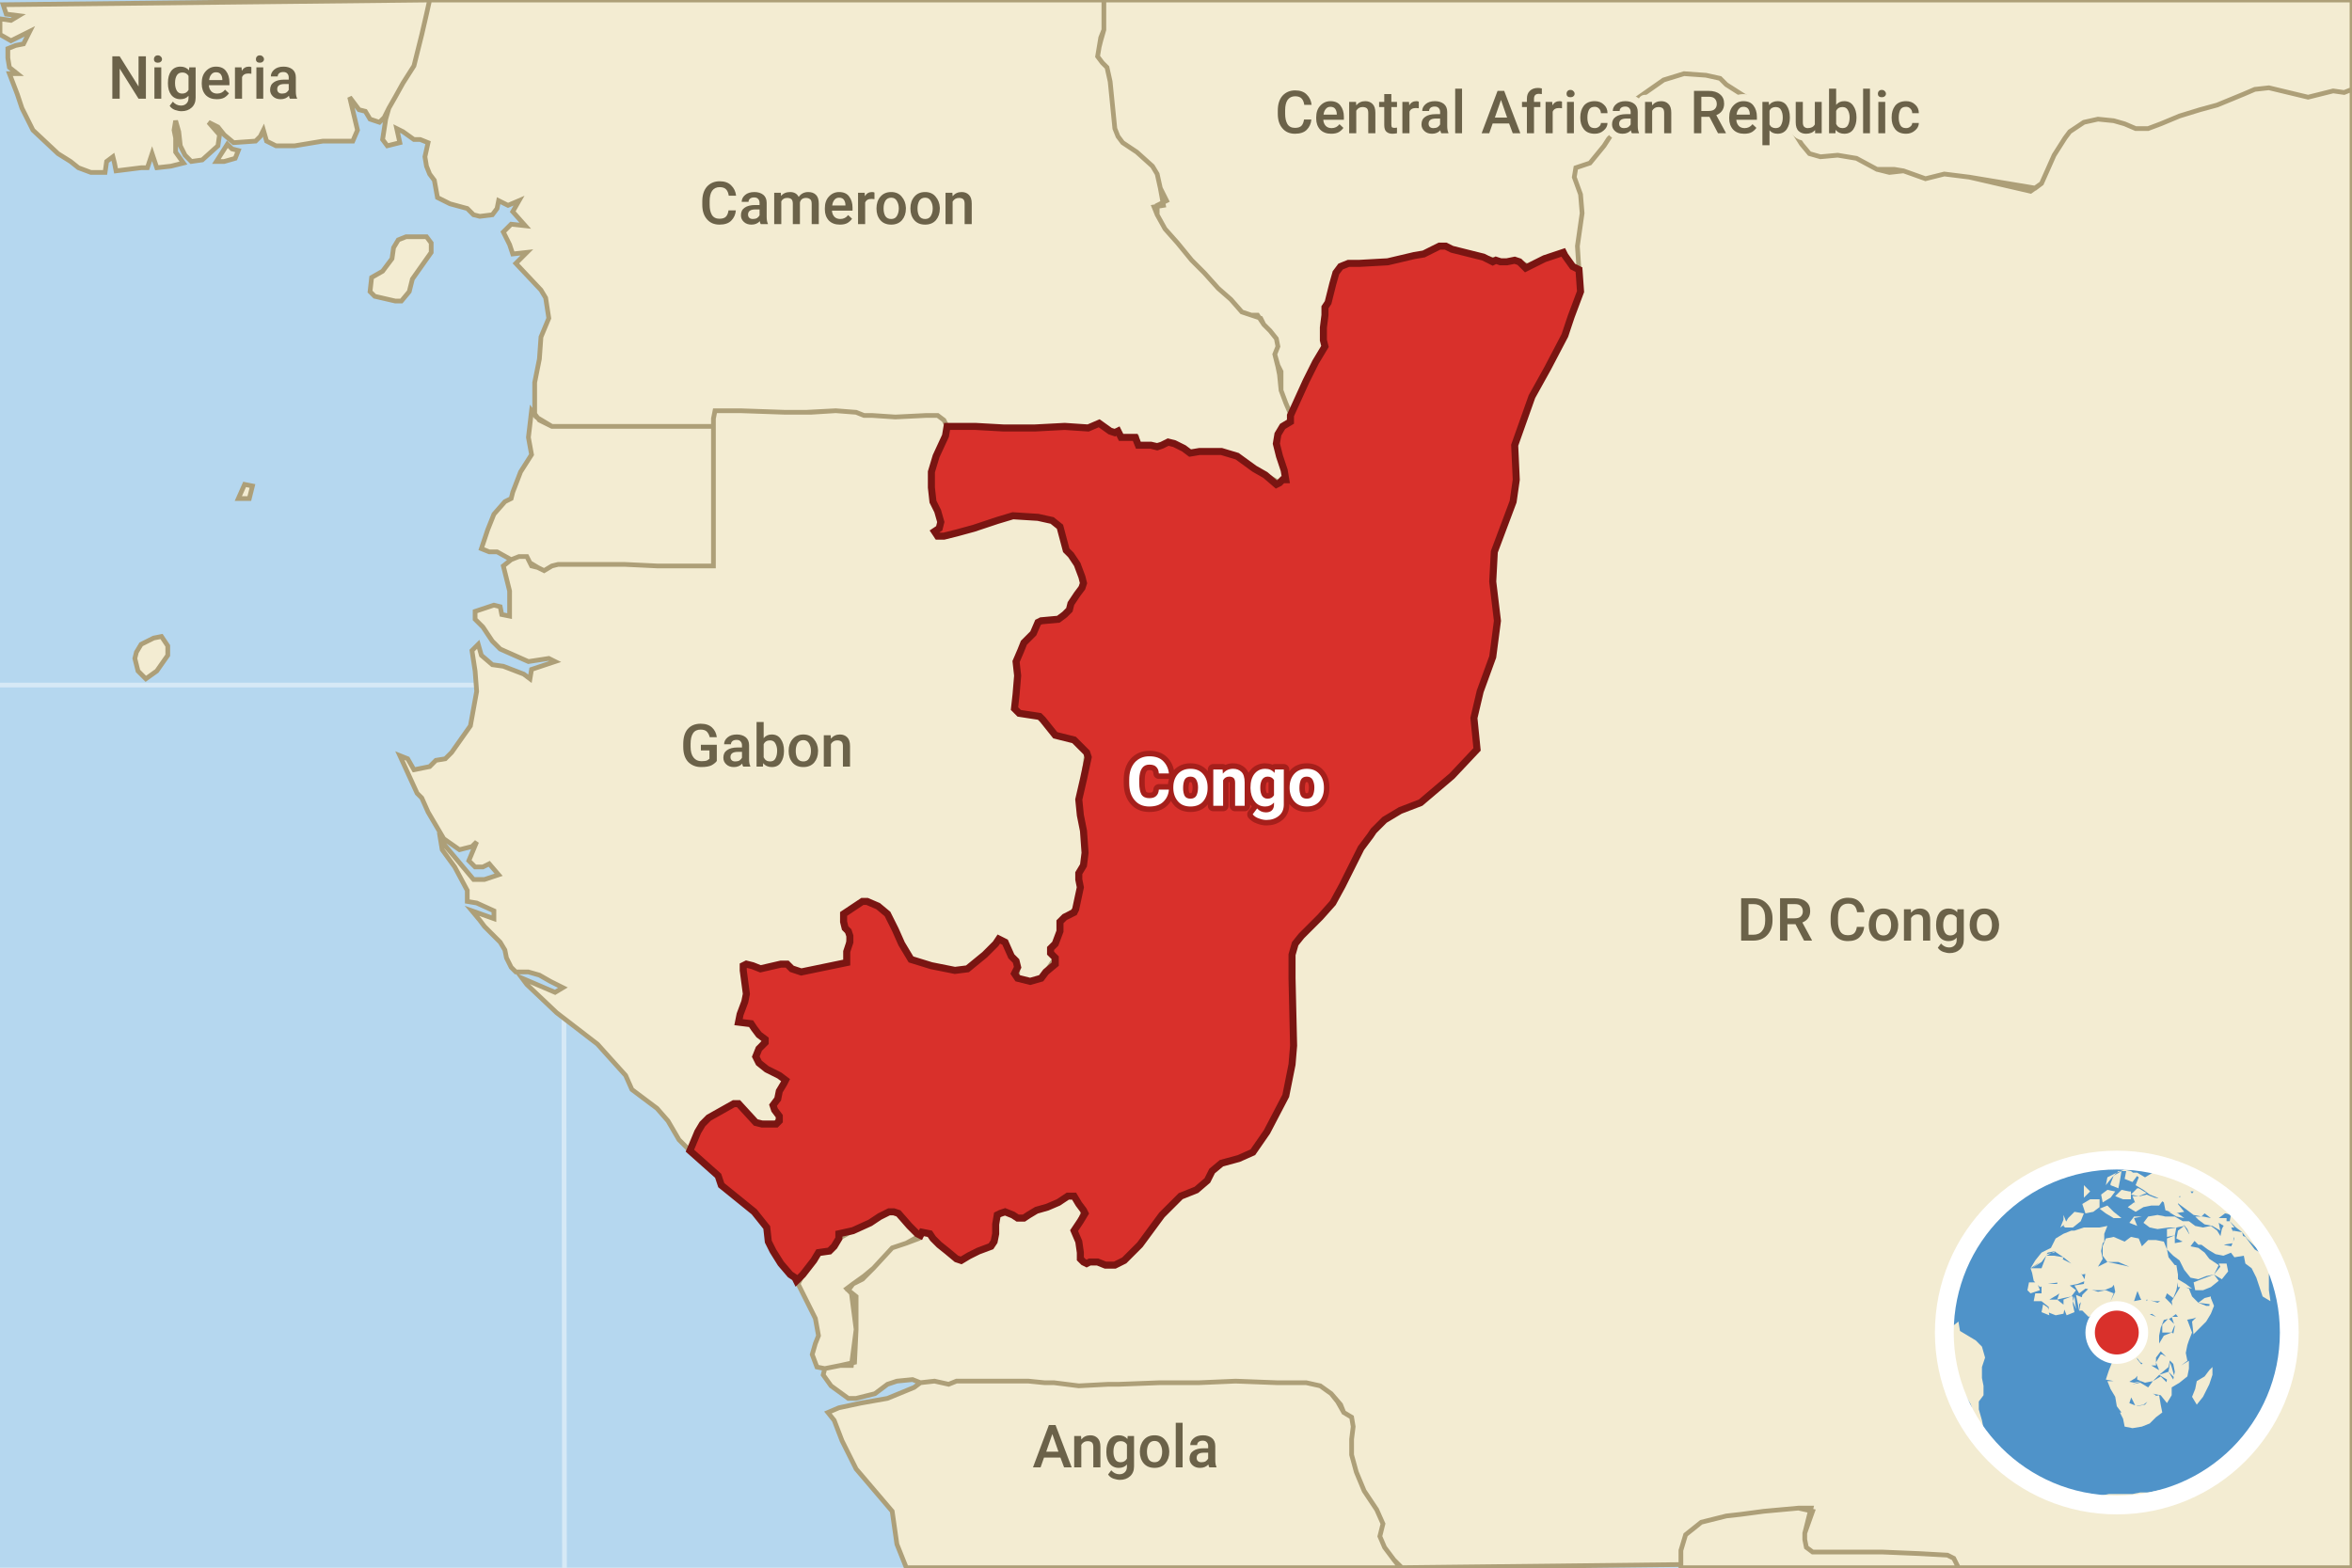
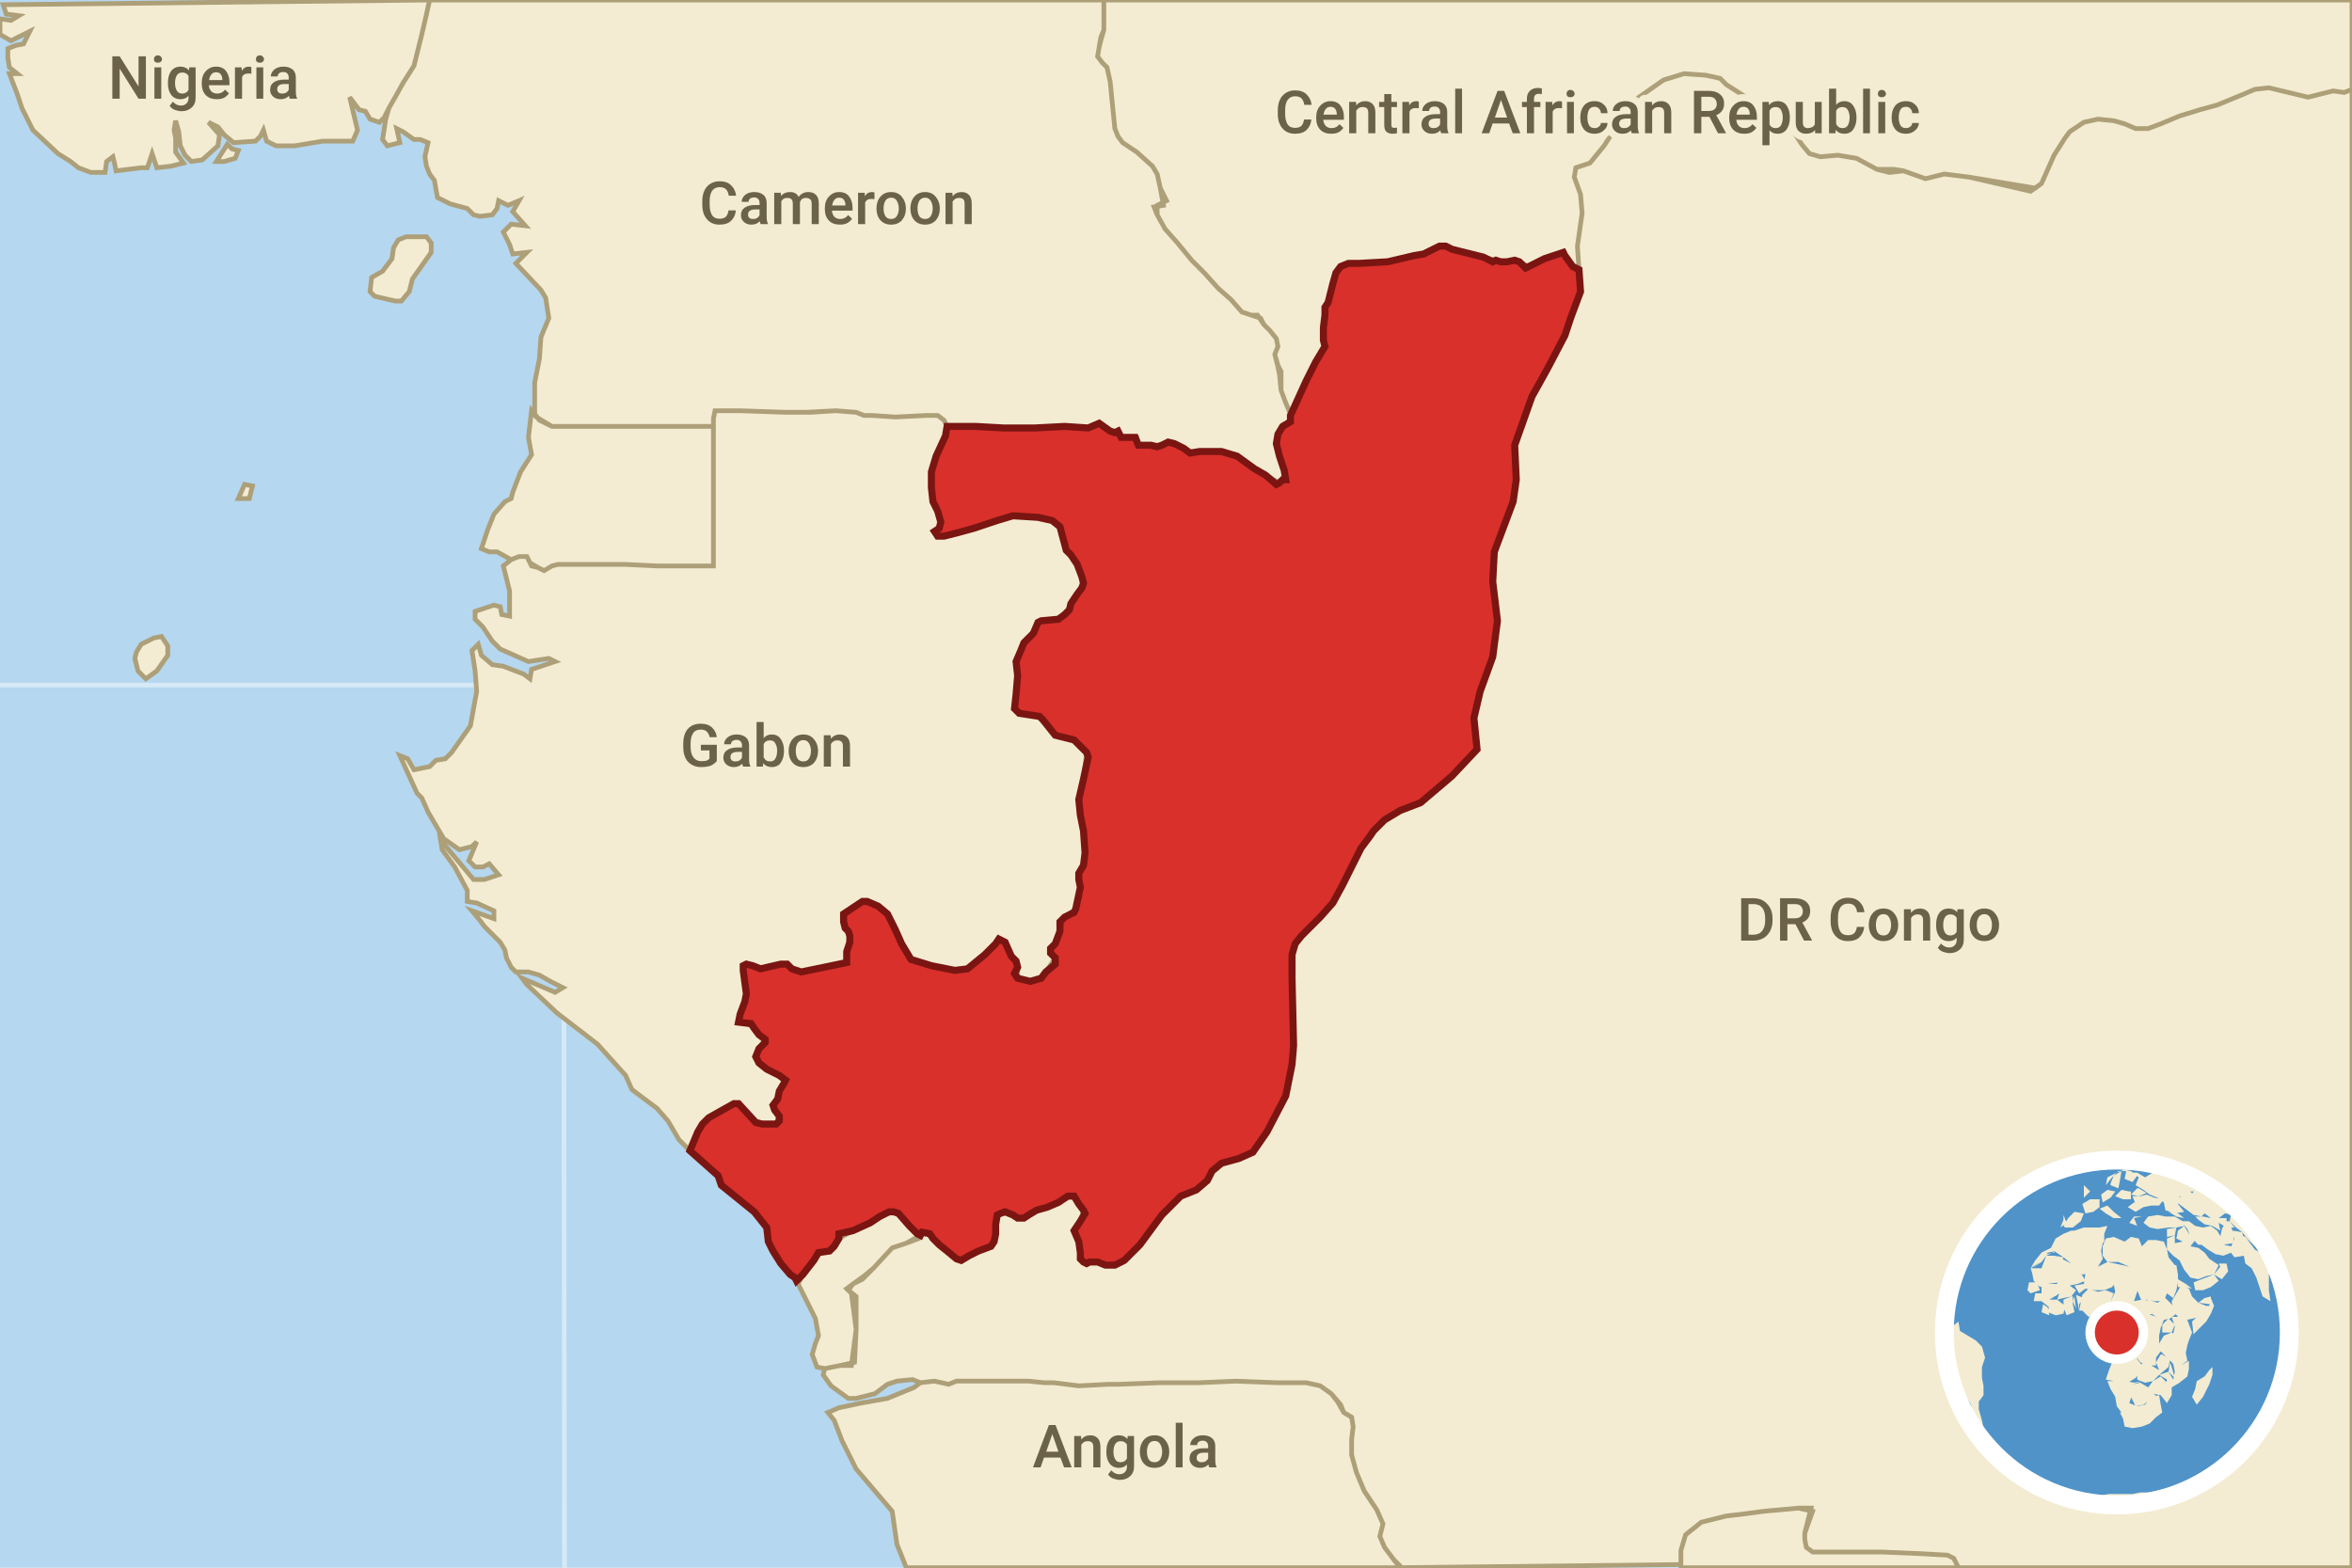
<svg xmlns="http://www.w3.org/2000/svg" viewBox="0 0 150 100">
  <style>.o{fill:#b5d7ef}.g{fill:none;stroke:#fff;stroke-opacity:.45;stroke-width:.3}.l{fill:#f3ecd2;stroke:#ad9f78;stroke-width:.3}.t{fill:#d9302b;stroke:#7a1512;stroke-width:.45}.mh{fill:none;stroke:#fff;stroke-width:3}.m{fill:none;stroke:#d9302b;stroke-width:1.6}.io{fill:#4f93c9}.il{fill:#f3ecd2}.id{fill:#d9302b;stroke:#fff;stroke-width:.6}.ir{fill:none;stroke:#fff;stroke-width:1.2}.n{font:500 3.8px system-ui,-apple-system,'Segoe UI',Roboto,Arial,sans-serif;fill:#6b6249;text-anchor:middle;paint-order:stroke;stroke:#f3ecd2;stroke-width:.9;stroke-linejoin:round}.fb{fill:none;stroke:#00000040;stroke-width:.15}.tn{font-weight:650;fill:#fff;stroke:#a51f1b;stroke-width:.7}.tn .fb{stroke:#ffffffb0;stroke-width:.3}</style>
  <rect class="o" width="150" height="100" />
  <path class="g" d="M0 43.7L16.4 43.7L35.4 43.7L54.3 43.6L73.3 43.6L92.3 43.6L111.3 43.7L130.2 43.7L149.2 43.7M36 100L35.9 0M110.7 100L110.8 0" />
  <path class="l" d="M15.9 31.8L15.2 31.8L15.6 30.9L16.1 31ZM10 42.8L9.3 43.3L8.8 42.8L8.6 42L8.7 41.6L9 41.1L9.8 40.7L10.3 40.6L10.7 41.2L10.7 41.8ZM15 10.1L14.3 10.3L13.8 10.3L14.5 9.2L14.8 9.5L15.2 9.6ZM27.4 0L27.2 0.9L26.9 2.2L26.4 4.2L25.7 5.3L25.2 6.2L24.8 6.9L24.5 7.5L24.2 7.8L23.6 7.6L23.3 7.1L22.9 7L22.3 6.2L22.8 8.3L22.5 9L20.6 9L18.8 9.3L17.6 9.3L17 9L16.8 8.3L16.6 8.7L16.3 9L14.9 9.1L14.3 8.6L13.9 8.1L13.3 7.8L14 8.6L13.9 9.3L12.9 10.2L12.2 10.3L11.8 9.9L11.5 9.3L11.4 8.4L11.2 7.7L11.1 8.3L11.2 8.8L11.2 9.7L11.7 10.4L10.9 10.6L10 10.7L9.7 9.8L9.4 10.7L9 10.7L7.4 10.9L7.3 10.4L7.2 10L6.8 10.3L6.7 11L5.8 11L5 10.7L4.5 10.3L3.7 9.8L2.1 8.3L1.8 7.7L1.4 6.9L1.1 6L0.6 4.7L1.1 4.7L0.6 4.3L0.5 3.7L0.5 3.1L1 2.9L1.5 2.8L1.7 2.4L1.9 2L0.7 2.6L0 2.2L0 1.2L0.7 1.3L1.2 1L0.4 0.9L0.2 0.3ZM60.4 27.2L60.3 27.8L59.7 29.1L59.4 30.1L59.4 31.1L59.5 32L59.8 32.6L60 33.3L59.9 33.7L59.8 34.2L60.2 34.2L61 34L62.1 33.7L63.6 33.2L64.6 32.9L66.2 33L67.1 33.2L67.6 33.6L68 35.1L68.3 35.4L68.7 36L69 36.8L69.1 37.2L68.7 37.9L68.3 38.5L68.2 38.9L67.9 39.2L67.5 39.5L66.4 39.6L65.9 40.4L65.3 41L65.1 41.5L64.8 42.2L64.9 43.1L64.8 44.3L64.7 45.2L65 45.5L66.3 45.7L66.9 46.4L67.3 46.9L68.5 47.2L68.9 47.6L69.3 48L69.1 49.7L68.8 51L68.9 52L69.1 53L69.2 54.4L69.1 55.2L68.8 55.7L68.9 56.6L68.6 58L67.9 58.5L67.6 58.8L67.6 59.4L67.3 60.2L67 60.5L67.3 61.1L66.7 62L66.4 62.4L65.7 62.6L64.9 62.4L64.9 61.7L64.8 61.3L64.5 61L64.1 60.1L63.7 59.9L62.8 60.9L61.7 61.8L60.9 61.9L59.4 61.6L58.1 61.2L57.5 60.2L57.1 59.3L56.6 58.3L56 57.8L55.3 57.5L54.1 58.1L53.8 58.8L53.9 59.2L54.2 59.7L54 60.7L54 61.4L51.1 62L50.5 61.8L50.2 61.5L49.8 61.5L48.5 61.8L48 61.6L47.6 61.5L47.4 61.9L47.6 63.4L47.5 63.9L47.2 64.7L47.1 65.2L47.9 65.3L48.4 66L48.8 66.3L48.4 66.9L48.2 67.4L48.4 67.8L48.9 68.2L49.7 68.6L50.1 68.9L49.7 69.6L49.6 70.1L49.3 70.5L49.7 71.2L49.5 71.7L49 71.7L48.2 71.6L47.1 70.4L45.2 71.3L44.8 71.7L44.5 72.2L44 73.4L43.3 72.7L42.6 71.5L41.9 70.7L40.3 69.5L39.9 68.6L38.1 66.6L35.5 64.6L33.6 62.8L33.3 62.4L35.4 63.3L35.9 63L35.1 62.6L34.4 62.2L33.7 62L32.9 62L32.6 61.7L32.3 61.1L32.2 60.6L31.9 60.1L30.9 59.1L30.6 58.7L30.1 58.1L31.5 58.6L31.5 58.1L30.4 57.6L29.8 57.5L29.8 56.8L29 55.3L28.2 54.2L28.1 53.6L30.2 56.1L30.9 56.1L31.8 55.8L31.2 55.1L30.8 55.3L30.3 55.3L29.9 54.9L30.4 53.7L30.1 54L29.3 54.2L28.3 53.5L27.3 51.8L26.9 50.9L26.6 50.6L25.5 48.2L26 48.4L26.4 49.1L27.4 48.9L27.8 48.5L28.4 48.4L28.8 48L30 46.3L30.4 44.1L30.3 42.8L30.1 41.5L30.5 41.1L30.7 41.8L31.4 42.4L32.1 42.5L33.4 43L33.8 43.3L33.9 42.7L35.4 42.2L35 42L33.7 42.2L31.9 41.4L31.4 40.9L30.8 40L30.3 39.5L30.3 39L31.5 38.6L31.9 38.7L32 39.2L32.5 39.3L32.5 37.7L32.1 36.1L32.6 35.7L33.1 35.5L33.6 35.5L33.8 35.9L34.3 36.2L34.7 36.4L35.2 36.1L35.6 36L36.7 36L37.8 36L39.8 36L41.9 36.1L43.9 36.1L45.5 36.1L45.5 35.1L45.5 33.7L45.5 32L45.5 30.4L45.5 28.9L45.5 27.2L45.5 26.7L45.6 26.2L47.2 26.2L50.1 26.3L51.4 26.3L53.3 26.2L54.6 26.3L55.1 26.5L55.6 26.5L57.1 26.6L59.1 26.5L59.8 26.5L60.2 26.8ZM25.9 15.1L27.2 15.1L27.5 15.5L27.5 16.1L26.3 17.8L26.1 18.6L25.6 19.2L25.2 19.2L23.9 18.9L23.6 18.6L23.7 17.7L24.4 17.3L25 16.5L25.1 15.8L25.4 15.3ZM45.5 27.2L45.5 28.9L45.5 30.4L45.5 32L45.5 33.7L45.5 35.1L45.5 36.1L43.9 36.1L41.9 36.1L39.8 36L37.8 36L36.7 36L35.6 36L35.2 36.1L34.7 36.4L34.3 36.2L33.9 36.1L33.6 35.5L33.1 35.5L32.6 35.7L31.7 35.2L31.2 35.2L30.7 35L31.1 33.8L31.5 32.8L32.2 32L32.6 31.8L32.7 31.4L33.2 30.1L33.9 29L33.7 27.9L33.9 26.2L34.2 26.6L35.2 27.2L37.7 27.2L39.2 27.2L41.4 27.2L43.7 27.2ZM124.9 100L124.6 99.4L124.2 99.2L122.4 99.1L120 99L117.9 99L115.6 99L115.2 98.7L115.1 98.2L115.1 97.8L115.6 96.4L114.7 96.2L112.5 96.4L111 96.6L110.1 96.7L108.5 97.1L107.5 97.9L107.2 98.9L107.2 99.8L89.4 100L88.9 99.5L88.3 98.7L88 98L88.2 97.2L87.8 96.3L87 95.1L86.5 93.9L86.2 92.8L86.2 91.8L86.3 91L86.2 90.4L85.7 90.1L85.5 89.6L84.9 88.9L84.2 88.4L83.3 88.2L81.4 88.2L78.8 88.1L76.5 88.2L74 88.2L71.4 88.3L70.7 88.3L68.8 88.4L67.2 88.2L66.6 88.2L65.6 88.1L64 88.1L63.1 88.1L61 88.1L60.5 88.3L59.6 88.1L58.7 88.2L58.2 88L57.2 88.1L56.6 88.3L55.8 88.9L54.6 89.2L54.1 89.2L53 88.4L52.5 87.7L52.6 87.3L53.6 87.1L54.3 87.1L54.6 84.8L54.6 82.7L54.1 82.3L54.4 81.9L55 81.6L55.7 80.9L56.9 79.6L57.8 79.3L58.6 79L58.8 78.6L59.2 78.6L59.5 79L59.9 79.4L60.4 79.8L61 80.3L61.8 80.1L62.4 79.8L63.2 79.5L63.5 78.7L63.5 78.1L63.6 77.5L64.1 77.3L64.6 77.5L65.3 77.7L66.1 77.2L66.8 77L67.5 76.7L68.1 76.3L68.5 76.3L68.8 76.8L69.1 77.2L68.9 77.9L68.5 78.5L68.8 79.2L68.9 79.9L69.1 80.5L69.5 80.5L70 80.5L70.5 80.7L71.1 80.7L71.7 80.4L72.7 79.4L74.1 77.5L75.3 76.3L76.3 75.9L77 75.3L77.3 74.7L77.9 74.2L79 73.9L79.9 73.5L80.8 72.2L82 69.9L82.4 67.9L82.5 66.7L82.4 62.4L82.4 60.9L82.6 60.2L83 59.7L84.2 58.5L85 57.6L85.6 56.5L86.8 54.1L87.4 53.3L88.3 52.3L89.3 51.7L90.6 51.2L92.6 49.5L94.2 47.8L94 45.8L94.4 44.1L95.2 41.9L95.5 39.6L95.2 37.1L95.3 35.2L96.2 32.8L96.5 32L96.7 30.6L96.6 28.4L97.7 25.3L98.7 23.5L99.8 21.4L100.2 20.2L100.8 18.6L100.7 17.2L100.6 15.7L100.9 13.6L100.8 12.4L100.4 11.3L100.5 10.7L101.4 10.4L102.3 9.3L104.1 6.5L106.1 5.1L107.4 4.7L108.8 4.8L109.7 5L110.1 5.4L111.2 6.1L112.9 7L114.2 8.1L114.9 9.2L115.4 9.8L116.1 10L117.2 9.9L118.4 10.1L119.7 10.8L120.5 11L121.4 10.9L122.8 11.4L124 11.1L125.6 11.3L129.5 12.2L130.2 11.7L131 9.9L131.7 8.8L132 8.4L132.9 7.8L133.8 7.6L134.8 7.7L135.5 7.9L136.2 8.2L137 8.2L137.8 7.9L139 7.4L140.3 7L141.4 6.7L143.1 6L143.8 5.7L144.7 5.6L147.2 6.2L148.8 5.8L149.5 5.9L150 5.7L150 100ZM150 5.7L149.5 5.9L148.8 5.8L147.2 6.2L144.7 5.6L143.8 5.7L143.1 6L141.4 6.7L140.3 7L139 7.4L137.8 7.9L137 8.2L136.2 8.2L135.5 7.9L134.8 7.7L133.8 7.6L132.9 7.8L132 8.4L131.7 8.8L131 9.9L130.2 11.7L129.8 12L125.6 11.3L124 11.1L122.8 11.4L121.4 10.9L120.8 10.8L119.7 10.8L118.4 10.1L117.2 9.9L116.1 10L115.4 9.8L114.9 9.2L114.2 8.1L112.9 7L111.2 6.1L110.1 5.4L109.7 5L108.8 4.8L107.4 4.7L106.1 5.1L104.1 6.5L102.3 9.3L101.4 10.4L100.5 10.7L100.4 11.3L100.8 12.4L100.9 13.6L100.6 15.7L100.7 17.2L100.3 17L99.8 16.3L98.5 16.5L97.9 16.8L97.5 17L96.9 16.7L96.1 16.7L95.4 16.6L94.6 16.4L92.6 15.9L92.2 15.7L91.8 15.7L90.8 16.2L90.2 16.3L88.5 16.7L86.7 16.8L86 16.8L85.5 17L85.2 17.4L85 18.1L84.7 19.3L84.5 20.1L84.4 20.9L84.4 21.7L84.5 22.1L83.9 23.1L83.3 24.3L82.8 25.4L82.3 26.4L82 25.7L81.7 24.9L81.6 23.9L81.5 23.4L81.3 22.6L81.5 22.1L81.4 21.6L81 21.1L80.6 20.7L80.4 20.3L79.8 20.1L79.2 19.9L78.5 19.1L77.7 18.4L76.8 17.4L76 16.6L75.1 15.5L74.3 14.6L73.8 13.7L73.6 13.2L74.2 13.1L74 12L73.8 11.1L73.5 10.6L72.5 9.7L71.6 9.1L71.3 8.7L71.1 8.2L70.8 5.2L70.6 4.3L70.3 4L70 3.6L70.1 3L70.2 2.6L70.4 1.9L70.4 0L150 0ZM70.4 0L70.4 1.9L70.2 2.4L70.1 3L70 3.6L70.3 4L70.6 4.3L70.8 5.2L71.1 8.2L71.3 8.7L71.6 9.1L72.5 9.7L73.5 10.6L73.8 11.1L74 12L74.4 12.8L73.8 13.1L73.8 13.7L74.3 14.6L75.1 15.5L76 16.6L76.8 17.4L77.7 18.4L78.5 19.1L79.2 19.9L79.8 20.1L80.2 20.1L80.6 20.7L81 21.1L81.4 21.6L81.5 22.1L81.3 22.6L81.5 23.3L81.7 23.7L81.7 24.9L82 25.7L82.3 26.4L82.3 26.9L81.8 27.2L81.5 27.7L81.4 28.3L81.6 29.1L81.9 30L82 30.6L81.6 30.8L80.7 30.3L80 29.9L78.9 29.1L77.9 28.8L76.5 28.8L75.9 28.9L75.5 28.6L74.9 28.3L74.5 28.2L74.1 28.4L73.4 28.4L72.6 28.4L72.5 27.9L71.5 27.9L71.3 27.5L70.8 27.5L70.1 27L69.4 27.3L67.9 27.2L66 27.3L64 27.3L62.2 27.2L60.4 27.2L60.2 26.8L59.8 26.5L59.1 26.5L57.1 26.6L55.6 26.5L55.1 26.5L54.6 26.3L53.3 26.2L51.7 26.3L50.1 26.3L47.2 26.2L45.6 26.2L45.5 26.7L45.5 27.2L43.7 27.2L41.4 27.2L39.2 27.2L37.7 27.2L35.2 27.2L34.4 26.8L34.1 26.4L34.1 24.4L34.4 22.9L34.5 21.5L35 20.3L34.8 19L34.5 18.5L32.9 16.8L33.6 16.1L32.7 16.2L32.5 15.6L32.1 14.8L32.6 14.3L33.5 14.4L32.7 13.5L33.1 12.8L32.4 13.1L31.8 12.8L31.7 13.3L31.4 13.7L30.6 13.8L30.2 13.7L29.8 13.3L28.7 13L27.9 12.6L27.7 11.5L27.4 11.1L27.2 10.6L27.1 10L27.3 9.1L26.8 8.9L26.4 8.9L25.7 8.4L25.3 8.2L25.5 9.1L24.7 9.3L24.4 8.9L24.6 7.6L24.8 6.9L25.2 6.2L25.7 5.3L26.4 4.2L26.9 2.2L27.2 0.9L27.4 0L70.4 0ZM58.7 78.8L57.8 79.3L56.9 79.6L55.7 80.9L55.1 81.4L54.4 81.9L54 82.2L54.3 82.5L54.6 84.8L54.5 86.9L53.6 87.1L52.6 87.3L52.1 87.2L51.8 86.4L52 85.7L52.2 85.2L52 84.1L51.5 83.1L50.9 81.9L51.2 81.3L51.9 80.4L52.2 79.9L52.9 79.8L53.2 79.5L53.5 79L54.4 78.5L55.5 78L56.1 77.6L56.7 77.3L57.3 77.4L58 78.2L58.5 78.7ZM57.8 100L57.2 98.5L56.9 96.4L54.6 93.7L53.7 91.9L53.2 90.6L52.8 90.1L53.5 89.8L54.9 89.5L56.6 89.2L58.3 88.5L58.7 88.2L59.6 88.1L60.5 88.3L61 88.1L63.1 88.1L64 88.1L65.6 88.1L66.6 88.2L67.2 88.2L68.8 88.4L70.7 88.3L71.4 88.3L74 88.2L76.5 88.2L78.8 88.1L81.4 88.2L83.3 88.2L84.2 88.4L84.9 88.9L85.3 89.4L85.7 90.1L86.2 90.4L86.3 91L86.2 91.8L86.2 92.8L86.5 93.9L87 95.1L87.8 96.3L88.2 97.2L88 98L88.3 98.7L88.9 99.5L89.3 100L57.8 100ZM107.2 100L107.2 98.9L107.5 97.9L108.5 97.1L110.1 96.7L111 96.6L112.5 96.4L114.7 96.2L115.5 96.2L115.1 97.8L115.1 98.2L115.2 98.7L115.6 99L117.9 99L120 99L122.4 99.1L124.2 99.2L124.6 99.4L124.9 100L107.2 100Z" />
  <path class="t" d="M44 73.4L44.5 72.2L44.8 71.7L45.2 71.3L46.8 70.4L47.1 70.4L48.2 71.6L48.6 71.7L49 71.7L49.5 71.7L49.7 71.5L49.7 71.2L49.4 70.8L49.3 70.5L49.6 70.1L49.7 69.6L50 69.1L50.1 68.9L49.7 68.6L48.9 68.2L48.4 67.8L48.2 67.4L48.4 66.9L48.8 66.5L48.8 66.3L48.4 66L48.1 65.6L47.9 65.3L47.1 65.2L47.2 64.7L47.5 63.9L47.6 63.4L47.4 61.9L47.4 61.6L47.6 61.5L48 61.6L48.5 61.8L49.8 61.5L50.2 61.5L50.5 61.8L51.1 62L54 61.4L54 60.7L54.2 60.1L54.2 59.7L54.1 59.4L53.9 59.2L53.8 58.8L53.8 58.3L54.1 58.1L55 57.5L55.3 57.5L56 57.8L56.6 58.3L57.1 59.3L57.5 60.2L58.1 61.2L59.4 61.6L60.9 61.9L61.7 61.8L62.8 60.9L63.5 60.2L63.7 59.9L64.1 60.1L64.5 61L64.8 61.3L64.9 61.7L64.7 62.1L64.9 62.4L65.7 62.6L66.4 62.4L66.7 62L67.3 61.5L67.3 61.1L67 60.8L67 60.5L67.3 60.2L67.6 59.4L67.6 58.8L67.9 58.5L68.5 58.2L68.6 58L68.9 56.6L68.8 56.1L68.8 55.7L69.1 55.2L69.2 54.4L69.1 53L68.9 52L68.8 51L69.1 49.7L69.4 48.3L69.3 48L68.9 47.6L68.5 47.2L67.3 46.9L66.9 46.4L66.5 45.9L66.3 45.7L65 45.5L64.7 45.2L64.8 44.3L64.9 43.1L64.8 42.2L65.1 41.5L65.3 41L65.9 40.4L66.2 39.7L66.4 39.6L67.5 39.5L67.9 39.2L68.2 38.9L68.3 38.5L68.7 37.9L69 37.5L69.1 37.2L69 36.8L68.7 36L68.3 35.4L68 35.1L67.6 33.6L67.1 33.2L66.2 33L64.6 32.9L63.6 33.2L62.1 33.7L61 34L60.2 34.2L59.8 34.2L59.6 33.9L59.9 33.7L60 33.3L59.8 32.6L59.5 32L59.4 31.1L59.4 30.1L59.7 29.1L60.3 27.8L60.4 27.2L62.2 27.2L64 27.3L66 27.3L67.9 27.2L69.4 27.3L70.1 27L70.8 27.5L71.1 27.6L71.3 27.5L71.5 27.9L72.4 27.9L72.6 28.4L73.4 28.4L73.8 28.5L74.1 28.4L74.5 28.2L74.9 28.3L75.5 28.6L75.9 28.9L76.5 28.8L77.9 28.8L78.9 29.1L80 29.9L80.7 30.3L81.4 30.9L81.6 30.8L81.8 30.6L82 30.6L81.9 30L81.6 29.1L81.4 28.3L81.5 27.7L81.8 27.2L82.3 26.9L82.3 26.5L82.8 25.4L83.3 24.3L83.9 23.1L84.5 22.1L84.4 21.7L84.4 20.9L84.5 20.1L84.5 19.6L84.7 19.3L85 18.1L85.2 17.4L85.5 17L86 16.8L86.7 16.8L88.5 16.7L90.2 16.3L90.8 16.2L91.8 15.7L92.2 15.7L92.6 15.9L94.6 16.4L95.2 16.7L95.4 16.6L95.7 16.7L96.1 16.7L96.6 16.6L96.9 16.7L97.3 17.1L97.5 17L97.9 16.8L98.5 16.5L99.7 16.1L99.8 16.3L100.3 17L100.7 17.2L100.8 18.6L100.2 20.2L99.8 21.4L98.7 23.5L97.7 25.3L96.6 28.4L96.7 30.6L96.5 32L96.2 32.8L95.3 35.2L95.2 37.1L95.5 39.6L95.2 41.9L94.4 44.1L94 45.8L94.2 47.8L92.6 49.5L90.6 51.2L89.3 51.7L88.3 52.3L87.6 53L87.4 53.3L86.8 54.1L85.6 56.5L85 57.6L84.2 58.5L83 59.7L82.6 60.2L82.4 60.9L82.4 62.4L82.5 66.7L82.4 67.9L82 69.9L80.8 72.2L79.9 73.5L79 73.9L77.9 74.2L77.3 74.7L77 75.3L76.3 75.9L75.3 76.3L74.1 77.5L72.7 79.4L71.7 80.4L71.1 80.7L70.5 80.7L70 80.5L69.5 80.5L69.3 80.6L69.1 80.5L68.9 80.3L68.9 79.9L68.8 79.2L68.5 78.5L68.9 77.9L69.2 77.4L69.1 77.2L68.8 76.8L68.5 76.3L68.1 76.3L67.5 76.7L66.8 77L66.1 77.2L65.6 77.5L65.3 77.7L64.9 77.7L64.6 77.5L64.1 77.3L63.8 77.4L63.6 77.5L63.5 78.1L63.5 78.7L63.4 79.2L63.2 79.5L62.4 79.8L61.8 80.1L61.3 80.4L61 80.3L60.4 79.8L59.9 79.4L59.5 79L59.3 78.7L58.8 78.6L58.7 78.8L58.5 78.7L58 78.2L57.3 77.4L57 77.3L56.7 77.3L56.1 77.6L55.5 78L54.4 78.5L53.5 78.7L53.5 79L53.2 79.5L52.9 79.8L52.2 79.9L51.9 80.4L51.2 81.3L50.8 81.7L50.7 81.5L50.4 81.3L49.8 80.6L49.3 79.8L49.1 79.4L49 79.2L48.9 78.3L48.1 77.3L46 75.6L45.8 75Z" />
-   <g class="n tn">
-     <text x="78.2" y="51.4" font-size="4.37">Congo</text>
-   </g>
  <g class="n">
    <text x="119.2" y="60.0">DR Congo</text>
    <text x="53.4" y="14.3">Cameroon</text>
    <text x="48.9" y="48.9">Gabon</text>
    <text x="101.9" y="8.5">Central African Republic</text>
    <text x="71.8" y="93.6">Angola</text>
    <text x="13.0" y="6.3">Nigeria</text>
  </g>
  <circle class="io" cx="135" cy="85" r="11" />
  <path class="il" d="M138.5 85L139.2 85.4L139.5 85.8L139.4 86.3L139.5 86.8L139.1 87.1L138.6 87L138.2 86.6L137.8 86.2L137.7 85.7L138 85.2ZM131.1 79.8L130.5 80.1L130.2 80.5L129.6 80.9L130.1 80.5L130.5 80L131 79.9ZM129.9 75.3L129.4 75.6L129 75.9L128.6 76.3L128.1 76.5L127.6 76.9L127.1 77.4L127.6 76.9L128.1 76.4L128.7 76L129.3 75.6ZM131.5 74.6L131 74.7L130.4 75L129.9 75.3L130.5 74.9L131.1 74.7ZM141.8 76.6L142.1 77.1L142.4 77.5L141.9 77.4L141.5 77.7L141.1 77.3L140.6 77.2L140.1 77.1L140.4 77.6L139.9 77.5L139.5 77.2L139.1 76.9L138.7 76.6L139.1 76.3L139.6 76.4L139.9 76L140.4 76L141.3 76.4ZM140.4 77.6L140.1 77.1L140.6 77.2L141.1 77.3L141.5 77.7L142 77.7L142 78.3L141.5 78L141 77.7L140.6 77.4ZM145.9 86.1L146 85.5L145.9 84.9L145.9 84.3L146 84.9L146 85.4ZM125.9 90.5L126.2 91L126.5 91.4L126.7 91.9L127 92.4L127.4 92.8L127.7 93.2L128.2 93.6L127.7 93.2L127.3 92.8L126.9 92.4L126.6 92L126.2 91.6L125.8 91L125.5 90.5L125.3 90L125.1 89.5L125.6 90ZM124.6 88.3L124.7 88.8L124.9 89.3L125.2 89.8L125.4 90.4L125.8 91L126.1 91.5L126.5 91.9L126.8 92.4L127.2 92.7L127.6 93.1L128 93.5L128.4 93.8L128 93.5L127.6 93.1L127.1 92.7L126.8 92.3L126.4 91.8L126.1 91.4L125.7 90.9L125.4 90.3L125.1 89.8L124.8 89L124.6 88.5ZM137.7 85.7L137.8 86.2L137.5 86.6L137.5 87.1L137 87.1L136.5 86.9L136.2 86.5L135.7 86.4L135.2 86L134.6 86L135 85.7L135.2 85.2L135.5 84.8L135.6 84.3L136 83.9L136.5 83.9L137 83.8L137.5 84L138 84.2L137.8 84.7L137.7 85.2ZM139.9 85.2L139.8 84.3L140.2 83.9L140.9 83.3L141 82.8L141.2 83.3L141 83.8L140.7 84.3L140.3 84.7L139.9 85.1ZM139.5 85.8L139.2 85.4L138.6 85.1L138.7 84.6L138.5 84L139 84L139.5 84.2L139.8 85L139.6 85.5ZM136.8 83.3L136.5 82.8L136.3 82.3L136.6 81.2L136.7 80.7L137.4 80.7L138.1 80.7L138.8 80.7L138.9 81.3L138.9 81.8L138.8 82.3L138.6 82.8L138.2 82.5L138 83L137.4 83L136.9 82.9ZM136.6 81.2L136.6 81.9L136.3 82.4L136.1 83L135.6 83.3L135 83.4L134.8 82.9L134.9 82.4L134.8 81.9L135.1 81.1L134.9 80.6L135.8 80.8ZM142 76.5L141.5 76.4L140.8 76.1L140.3 76L139.7 76L140 76.4L139.5 76.4L139 76.3L138.9 76.8L139.3 77.3L138.7 77.4L138.1 77.2L138 76.7L137.6 76.4L137.1 76.2L136.7 75.9L136.2 75.6L136.4 75.1L136 74.8L136.8 74.8L136.3 74.8L136.8 75.1L137.3 74.8L137.9 74.7L138.4 74.7L137.9 74.5L138.6 74.6L139.3 74.9L140 75.2L140.6 75.6L141.3 76L141.9 76.4ZM136.1 74.6L135.6 74.7L135.1 74.7L134.7 75.1L134.3 75.6L134.4 75.1L135 74.8L135.5 74.6L136 74.6ZM132.5 74.3L133 74.2L133.5 74.1L134 74.1L133.5 74.3L133 74.4L132.5 74.6L132 74.8L131.5 74.9L131 75.1L130.5 75.3L130.8 74.9L131.3 74.7L131.9 74.5L132.4 74.3ZM135.2 90.1L135.8 90.1L135.8 89.5L136.3 89.7L136.8 89.6L137.2 89.1L137.7 89L137.8 89.6L137.9 90.1L137.5 90.4L137.1 90.8L136.6 91L136 91.1L135.5 91L135.4 90.5ZM126.5 91.1L126.1 90.6L125.8 90.1L125.7 89.6L125.4 89.1L125.1 88.7L124.9 88.2L124.7 87.7L124.4 87.3L124.3 86.8L124.1 86.3L124.1 85.8L124.1 85.3L124 84.8L124.2 84.2L124.4 84.7L124.9 84.3L125 84.9L125.5 85.2L126 85.5L126.4 85.9L126.6 86.6L126.4 87.2L126.4 87.9L126.5 88.4L126.5 89L126.2 89.4L126.2 89.9L126.4 90.6ZM124.2 87.1L124.6 87.5L124.8 88L125.1 88.5L125 89.1L124.7 88.6L124.5 88.1L124.4 87.6ZM124 85.1L124.1 85.7L124.1 86.2L124.1 86.7L124.3 87.4L124.4 87.9L124.6 88.4L124.4 87.9L124.2 87.2L124.1 86.4L124 85.7ZM124.2 82.9L124.1 83.4L124.1 83.9L124.1 84.4L124.1 84.9L124.1 85.8L124 85.2L124 84.7L124.1 83.9L124.2 83.1ZM124.4 84L124.2 84.5L124.1 84L124.1 83.5L124.2 83L124.5 83.4ZM124.6 84.6L124.4 84.1L124.4 83.6L124.5 84.1ZM133.9 76.5L133.9 77L133.5 77.3L133 77.4L132.8 76.8L133.3 76.5L133.8 76.5ZM137.8 89L137.3 88.9L137 88.5L137.3 88.1L137.8 87.8L138.2 88.2L138.1 88.7ZM137.5 89L137.1 89.3L136.7 89.6L136.2 89.7L135.8 88.9L136 88.3L136.5 88.2L137 88.5L137.3 88.9ZM135.8 89.5L135.8 90.1L135.3 90.1L135 89.7L134.9 89.1L134.6 88.6L134.4 88.1L135.6 88.1L136.1 88.2L136.6 88.1L136 88.3L136 88.9ZM129.3 82.3L129.4 81.8L129.9 81.8L130.1 82.3L129.5 82.5ZM130.2 82.5L130.2 81.9L131.2 81.9L131.3 81L131.3 80.2L132.1 80.6L132.6 81L133 81.7L132.5 81.9L132 82L131.6 82.3L131.2 82.6L130.7 82.9L130.3 82.5ZM129.5 80.9L130.2 80.9L130.5 80.1L131 80.1L131.6 80.2L131.3 81L131.3 81.8L130.6 81.9L130.1 82.1L129.7 81.7L129.6 81.2ZM132.6 83.6L132.5 83.1L132.4 82.6L132.9 82.8L132.6 83.2ZM134.9 80.6L135.1 81.1L135 81.7L134.7 82.1L134.2 82.3L133.6 82.3L133 82.2L132.6 82.5L132.3 82L132.9 81.9L133 81.2L133.8 80.8L134.4 80.5ZM132.6 83.6L132.7 83.1L132.8 82.6L133.2 82.2L133.8 82.4L134.3 82.3L134.8 82.5L134.6 83L134.3 83.5L133.8 83.8L133.2 84L132.8 83.6ZM134.9 82.4L135 82.9L135 83.4L134.9 83.9L135.2 84.4L134.6 84.4L133.9 84.4L133.7 83.9L134 83.5L134.5 83.2L134.8 82.6ZM132.3 82.7L132.4 83.5L132.2 83ZM132.2 82.7L132.2 83.2L132.3 83.7L131.8 83.9L131.6 83.4L131.6 82.9L132.1 82.7ZM130.7 82.9L131.2 82.9L131.7 83.3L131.6 83.8L131.1 83.9L130.6 83.7L130.7 83.2ZM129.8 82.5L130.3 82.5L130.7 82.9L130.7 83.4L130.2 83L129.7 83L129.8 82.5ZM130.6 83.4L130.7 83.9L130.2 83.7L130.3 83.2ZM131.2 82.9L131.4 82.3L132 82L132.4 82.3L132.1 82.7L131.6 82.8ZM137.3 83.8L136.8 83.9L136.2 84L135.7 83.9L135.2 84.4L134.9 83.9L135 83.4L135.5 83.3L136.1 83L136.6 82.9L136.9 83.3L137.3 83.8ZM135.6 84.2L135.5 84.7L135.2 85.2L135 85.7L134.5 85.7L134.5 85.2L134.8 84.6L135.3 84.2ZM134.2 84.4L134.8 84.6L134.8 85.1L134.3 85.3L133.8 85.1L133.9 84.6ZM137.9 86.4L138.4 86.7L138.3 87.2L137.7 87.7L137.3 88.1L136.8 88.2L136.3 88L136.3 87.3L136.7 86.9L137.2 87.1L137.7 87.4L137.5 86.9L137.8 86.4ZM138.3 86.6L138.5 87.2L138.7 87.9L138.3 87.5L138.4 86.9ZM138.6 87L139.1 87.1L139.6 86.8L139.6 87.3L139.5 87.8L139 88.2L138.5 88.5L138.5 89L138.2 89.5L137.8 89L138.1 88.5L138.2 88L137.7 87.7L138.3 87.5L138.6 88L138.7 87.5ZM134.4 86L135.2 86L135.6 86.4L136.2 86.2L136.3 86.7L136.7 87.2L136.2 87.9L135.7 88.2L134.8 88.1L134.3 88L134.5 87.4L134.7 86.9L134.6 86.3ZM141.1 87.2L141.1 87.7L140.9 88.3L140.5 89.1L140.1 89.6L139.8 89.1L140 88.6L140.1 88.1L140.6 87.8L140.9 87.4ZM134.1 79.3L133.8 78.8L133.9 78.3L134.4 78.2L134.2 78.7L134.2 79.2ZM131 79.8L131.4 79.4L131.9 79.2L132.4 79L132.3 78.5L132.9 78.3L133.4 78.3L133.9 78.3L133.8 78.8L134.1 79.3L134 79.8L134.1 80.3L133.8 80.8L133.3 81.2L132.8 81.3L132.1 80.6L131.6 80.2ZM138.2 79L138.7 78.8L138.7 79.3L138.2 79.5ZM138.8 79L138.9 78.5L139.3 78.2L139.6 78.7L140 79.1L139.7 79.5L139.2 79.2ZM141.5 80.6L142 80.6L142.1 81.1L141.7 81.6L141.2 81.3L141.6 80.8ZM145.7 82.3L145.7 82.9L145.8 83.4L145.9 83.9L145.8 83.4L145.7 82.9L145.6 82.4L145.5 81.9L145.3 81.3L145.5 81.9ZM145.6 81.9L145.3 81.3L145.2 80.8L145.3 81.3L145.5 81.8ZM145.3 81.1L145.4 81.7L145.6 82.2L145.7 82.7L145.5 82.2L145.3 81.7L145.1 81.2L144.9 80.7L144.7 80.2L145.1 80.7ZM143.2 77.7L142.8 77.3L142.3 76.9L141.8 76.6L142.3 76.8L142.9 77.3ZM144.6 79.8L144.8 80.3L145 80.8L144.7 80.3L144.8 80.8L144.7 81.3L144.7 81.8L144.7 82.3L144.8 83L144.3 82.7L144.1 82.1L143.9 81.5L143.6 80.9L143.2 80.6L143.1 80.1L143.1 79.6L143.1 79.1L142.7 78.7L143.2 78.9L143.5 79.3L143.8 79.7L144.3 80ZM143 78.6L143.1 79.1L143.1 79.6L143.1 80.1L142.5 80.2L142.2 79.8L141.8 79.4L142.3 79.5L142.5 79L142.4 78.5ZM141.8 78.2L142.3 78.3L142.5 78.8L142.4 79.3L141.8 79.4L141.6 78.9L141.7 78.4ZM142 78.3L141.7 77.9L142.2 77.9L142.5 78.3L142 78.3ZM140 77.6L140.5 77.6L141 77.7L141.5 78L141.6 78.5L141.1 78.2L140.6 78.1L140.2 77.8ZM140.2 79.4L139.7 78.9L139.5 78.4L139.1 77.9L139.6 77.9L140 78.2L140.5 78.3L141 78.2L141.4 78.5L141.7 79L141.9 79.5L142.3 79.9L141.8 80.1L141.3 80L140.8 79.7L140.4 79.4ZM138.2 78.9L138.2 78.4L138.8 78.3L138.7 78.8ZM134.6 75.5L134.8 75L135.3 74.7L135.2 75.3L135.1 75.8L134.6 75.6ZM136.4 75.8L136.9 76.1L136.4 76.3L135.9 76.2L136.3 75.8ZM136.9 76.2L137.4 76.4L138 76.5L137.7 76.9L137.2 76.9L136.7 77L136.2 76.8L136 76.3L136.5 76.3ZM135.9 76L135.9 76.5L135.4 76.5L134.9 76.3L135.3 75.9L135.8 76ZM136.7 77L136.2 77.3L135.7 77L136.1 76.7L136.6 76.8ZM134.9 76L134.6 76.4L134.1 76.7L134 76.2L134.4 75.9ZM136.1 77.6L136.6 77.6L136.1 77.7L136.3 78.2L135.8 78ZM139.3 78.2L138.8 78.3L138.3 78.3L137.6 78.4L137.1 78.3L136.7 78L137 77.6L137.6 77.5L138.1 77.6L138.7 77.6L139.2 77.9ZM131.6 77.5L131.8 78L131.4 78.3L131.6 77.8ZM131.6 78.2L131.9 77.7L132.3 77.3L132.9 77.4L132.7 77.9L132.2 78.3L131.7 78.3ZM145.1 80.7L144.8 80.2L144.6 79.7L144.1 79.8L143.7 79.4L143.3 79L143 78.6L142.6 78.3L142.2 77.9L142.3 77.4L141.9 76.9L142.4 77.1L142.9 77.4L143.4 77.9L143.9 78.5L144.3 79.2L144.7 79.9L145.1 80.5ZM134.4 76.9L134.8 77.3L135.3 77.7L134.8 77.7L134.3 77.4L133.9 77.1L134.4 76.9ZM132.9 76.1L132.9 75.6L133.3 76L132.9 76.4ZM138.3 77.3L138.9 77.4L139.3 77.7L138.8 77.6ZM145.9 83.7L146 84.2L146 84.7L145.9 84.2ZM135.9 74.7L136.3 75L136 75.4L135.5 75.2L135.6 74.7ZM138.9 82.1L138.9 81.6L139.4 81.9L139.8 82.2L139.3 82.1ZM125.1 88.8L125.4 89.2L125.7 89.7L125.3 89.4L125 88.9ZM141.2 81.3L141.5 81.7L141 82.1L140.5 82.3L140 82.3L139.9 81.8L140.4 81.6ZM138.2 79.5L138.7 79.3L139.2 79.2L139.7 79.5L140.2 79.6L140.6 79.9L140.9 80.3L141.5 80.7L141.2 81.3L140.7 81.4L140.2 81.6L139.7 81.5L139.3 81L139 80.4L138.6 80.1L138.2 79.7ZM131.9 95.5L131.4 95.4L130.9 95.2L130.4 94.9L130.9 95.2L131.4 95.3L131.9 95.5L132.4 95.7L132.9 95.8L133.4 95.9L133.5 95.4L134 95.4L134.5 95.3L135 95.3L135.5 95.3L136 95.3L136.5 95.2L137 95.2L137.5 95.1L138 95L137.7 95.4L138.2 95.3L138.7 95.2L139.2 95L138.6 95.4L137.9 95.6L137.1 95.8L136.3 95.9L135.6 96L134.8 96L134 96L133.3 95.9L132.5 95.7ZM132.3 78.5L132.4 79L131.9 79.2L131.4 79.4L131.1 79.8L130.6 79.9L130.1 80.5L129.5 80.9L129.8 80.4L130.2 79.9L130.8 79.6L131.1 79L131.6 78.7L132.1 78.5ZM138.8 80.7L138.1 80.7L137.4 80.7L136.7 80.7L136.7 80.1L136.6 79.5L137 79.1L137.5 79.1L138 79.2L138.2 79.7L138.3 80.2L138.7 80.7ZM136.7 80.7L136.6 81.2L135.8 80.8L135.1 80.5L134.4 80.5L134.1 80.1L134.1 79.5L134.3 79L134.8 78.9L135.5 79.2L135.9 78.9L136.4 79L136.6 79.5L136.7 80.1ZM140.9 83.3L140.4 83.9L139.9 84.1L139.4 84.2L138.9 84L138.6 83.6L138.5 83L138.8 82.5L139.1 82L139.6 82.2L139.8 82.7L140.2 83.1L140.7 83.3ZM141 82.7L141 83.2L140.2 83.1L140.6 82.8ZM138.5 85L137.9 85L137.9 84.5L138.3 84.1L138.7 84.5ZM138 84.2L137.5 84L137.1 83.7L136.6 83.2L137 82.9L137.6 83.1L138.1 82.8L138.5 83.2L138.8 83.8L138.4 84.1Z" />
  <circle class="id" cx="135" cy="85" r="1.7" />
  <circle class="ir" cx="135" cy="85" r="11" />
</svg>
